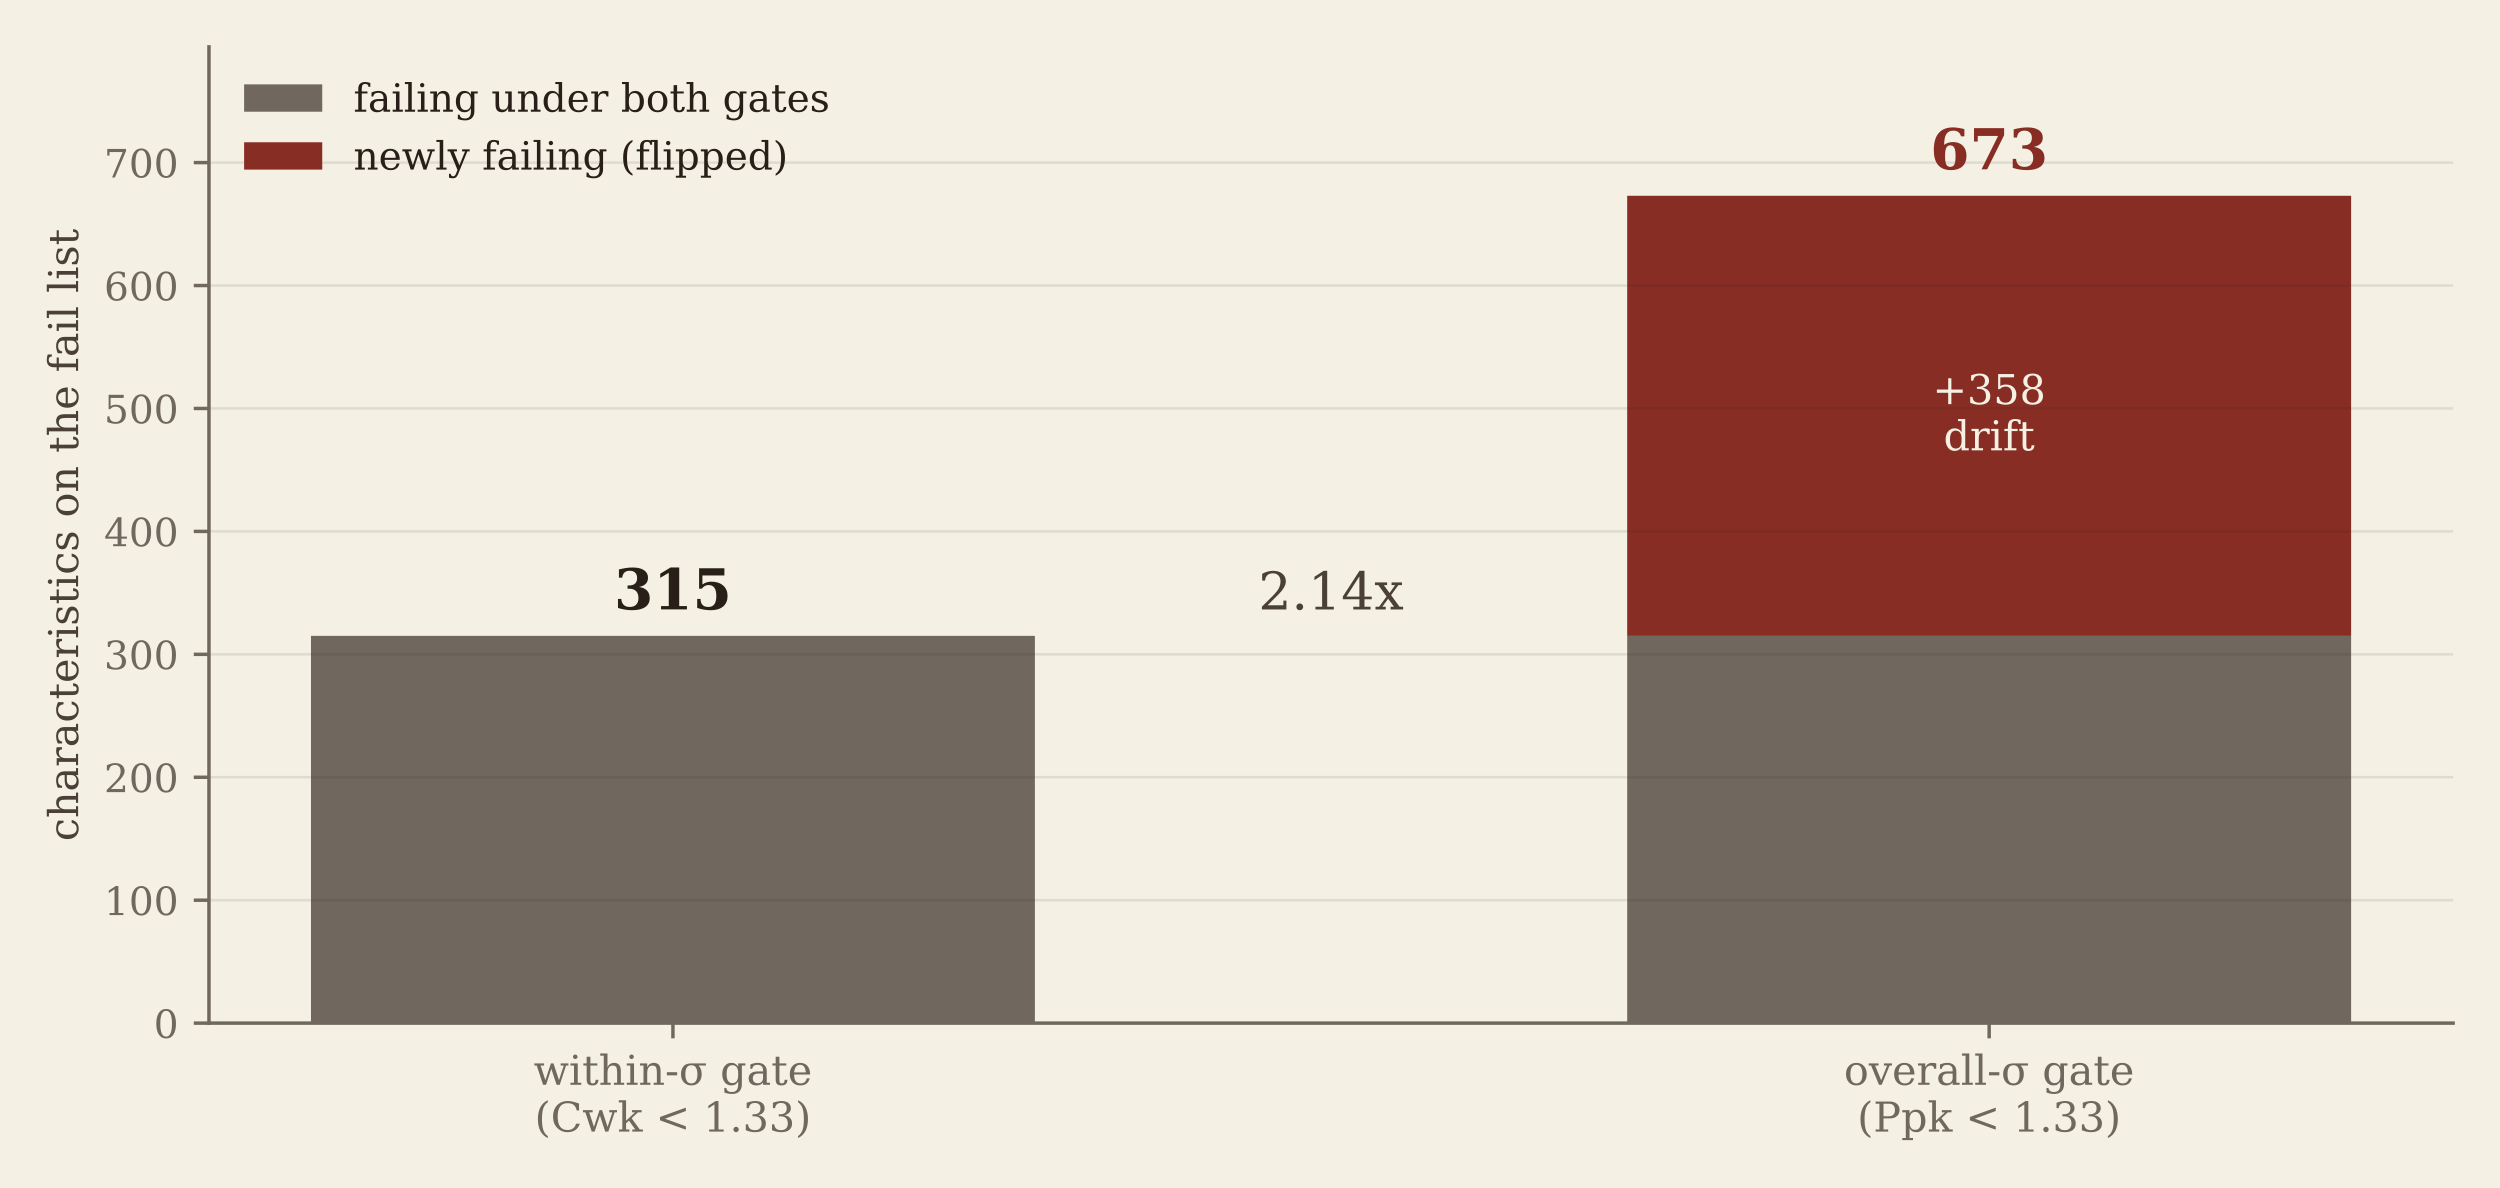
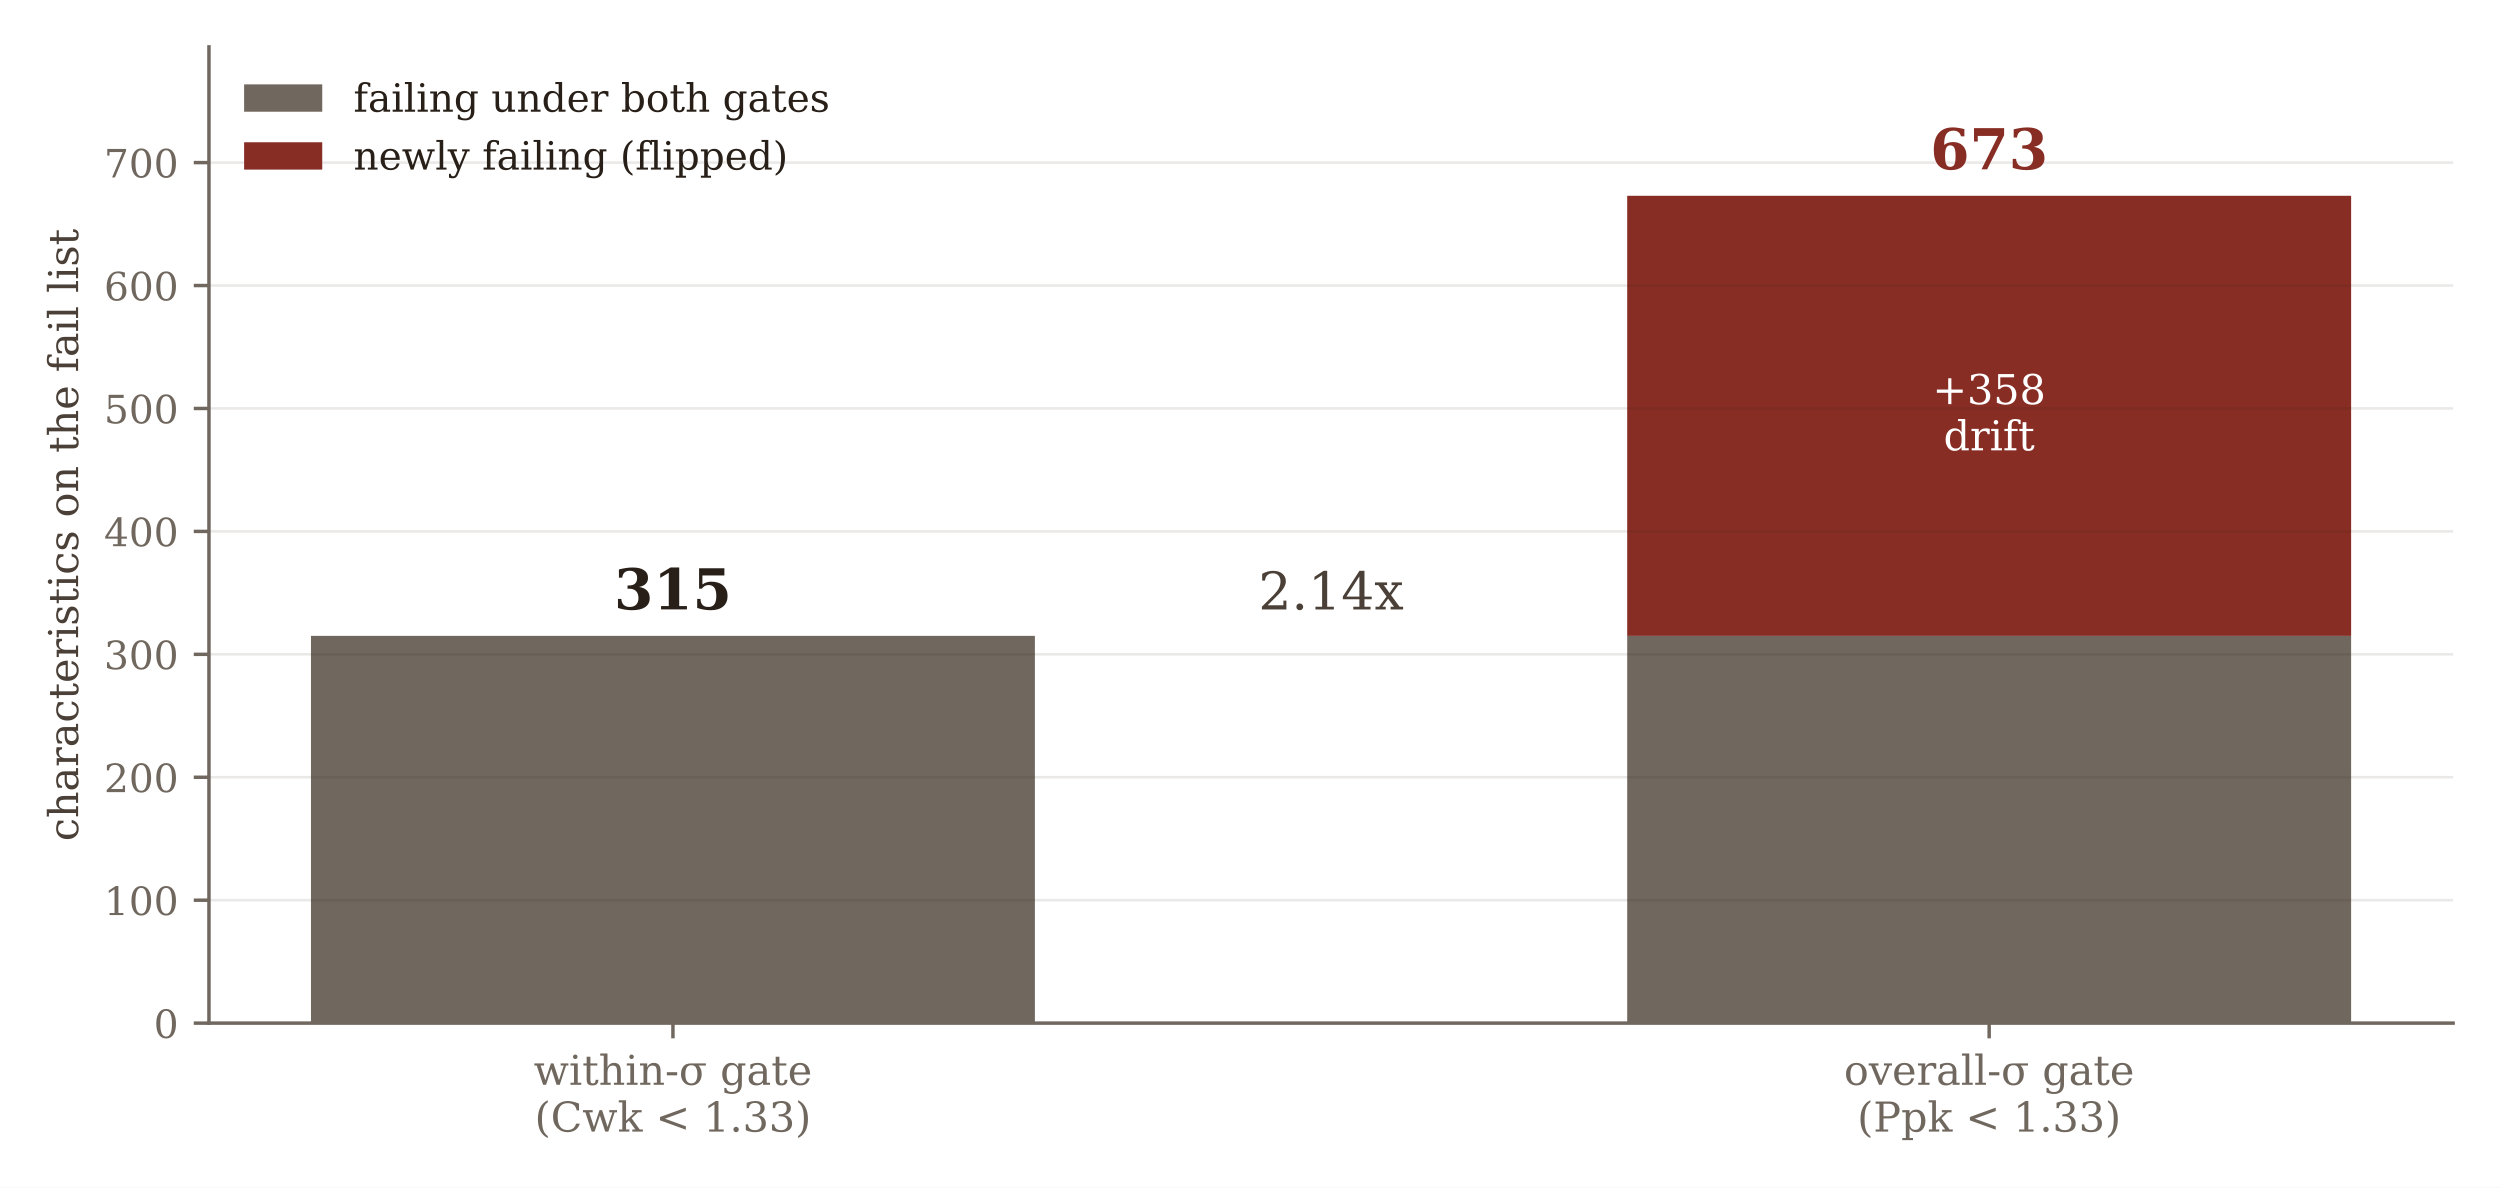
<svg xmlns="http://www.w3.org/2000/svg" xmlns:xlink="http://www.w3.org/1999/xlink" width="576pt" height="273.6pt" viewBox="0 0 576 273.6" version="1.1">
  <defs>
    <style type="text/css">*{stroke-linejoin: round; stroke-linecap: butt}</style>
  </defs>
  <g id="figure_1">
    <g id="patch_1">
-       <path d="M 0 273.6  L 576 273.6  L 576 0  L 0 0  z " style="fill: #f4f0e4" />
+       <path d="M 0 273.6  L 576 273.6  L 576 0  L 0 0  z " style="fill: #ffffff" />
    </g>
    <g id="axes_1">
      <g id="patch_2">
-         <path d="M 48.145 235.726  L 565.2 235.726  L 565.2 10.8  L 48.145 10.8  z " style="fill: #f4f0e4" />
+         <path d="M 48.145 235.726  L 565.2 235.726  L 565.2 10.8  L 48.145 10.8  z " style="fill: #ffffff" />
      </g>
      <g id="patch_3">
        <path d="M 71.648 235.726  L 238.44 235.726  L 238.44 146.508  L 71.648 146.508  z " clip-path="url(#pdf6dba4fc5)" style="fill: #70675e" />
      </g>
      <g id="patch_4">
        <path d="M 374.906 235.726  L 541.698 235.726  L 541.698 146.508  L 374.906 146.508  z " clip-path="url(#pdf6dba4fc5)" style="fill: #70675e" />
      </g>
      <g id="patch_5">
        <path d="M 374.906 146.508  L 541.698 146.508  L 541.698 45.111  L 374.906 45.111  z " clip-path="url(#pdf6dba4fc5)" style="fill: #872d24" />
      </g>
      <g id="matplotlib.axis_1">
        <g id="xtick_1">
          <g id="line2d_1">
            <defs>
              <path id="mafa667b07e" d="M 0 0  L 0 3.5  " style="stroke: #70675e; stroke-width: 0.8" />
            </defs>
            <g>
              <use xlink:href="#mafa667b07e" x="155.044" y="235.726" style="fill: #70675e; stroke: #70675e; stroke-width: 0.8" />
            </g>
          </g>
          <g id="text_1">
            <text style="font-size: 9.5px; font-family: 'DejaVu Serif', 'Bitstream Vera Serif', 'Computer Modern Roman', 'New Century Schoolbook', 'Century Schoolbook L', 'Utopia', 'ITC Bookman', 'Bookman', 'Nimbus Roman No9 L', 'Times New Roman', 'Times', 'Palatino', 'Charter', serif; fill: #70675e" transform="translate(122.9613 249.9444)">within-σ gate</text>
            <text style="font-size: 9.5px; font-family: 'DejaVu Serif', 'Bitstream Vera Serif', 'Computer Modern Roman', 'New Century Schoolbook', 'Century Schoolbook L', 'Utopia', 'ITC Bookman', 'Bookman', 'Nimbus Roman No9 L', 'Times New Roman', 'Times', 'Palatino', 'Charter', serif; fill: #70675e" transform="translate(123.1832 260.7174)">(Cwk &lt; 1.33)</text>
          </g>
        </g>
        <g id="xtick_2">
          <g id="line2d_2">
            <g>
              <use xlink:href="#mafa667b07e" x="458.302" y="235.726" style="fill: #70675e; stroke: #70675e; stroke-width: 0.8" />
            </g>
          </g>
          <g id="text_2">
            <text style="font-size: 9.5px; font-family: 'DejaVu Serif', 'Bitstream Vera Serif', 'Computer Modern Roman', 'New Century Schoolbook', 'Century Schoolbook L', 'Utopia', 'ITC Bookman', 'Bookman', 'Nimbus Roman No9 L', 'Times New Roman', 'Times', 'Palatino', 'Charter', serif; fill: #70675e" transform="translate(424.8549 249.9444)">overall-σ gate</text>
            <text style="font-size: 9.5px; font-family: 'DejaVu Serif', 'Bitstream Vera Serif', 'Computer Modern Roman', 'New Century Schoolbook', 'Century Schoolbook L', 'Utopia', 'ITC Bookman', 'Bookman', 'Nimbus Roman No9 L', 'Times New Roman', 'Times', 'Palatino', 'Charter', serif; fill: #70675e" transform="translate(427.9046 260.7174)">(Ppk &lt; 1.33)</text>
          </g>
        </g>
      </g>
      <g id="matplotlib.axis_2">
        <g id="ytick_1">
          <g id="line2d_3">
            <path d="M 48.145 235.726  L 565.2 235.726  " clip-path="url(#pdf6dba4fc5)" style="fill: none; stroke: #282018; stroke-opacity: 0.1; stroke-width: 0.6; stroke-linecap: square" />
          </g>
          <g id="line2d_4">
            <defs>
              <path id="meb462dd5eb" d="M 0 0  L -3.5 0  " style="stroke: #70675e; stroke-width: 0.8" />
            </defs>
            <g>
              <use xlink:href="#meb462dd5eb" x="48.145" y="235.726" style="fill: #70675e; stroke: #70675e; stroke-width: 0.8" />
            </g>
          </g>
          <g id="text_3">
            <text style="font-size: 9px; font-family: 'DejaVu Serif', 'Bitstream Vera Serif', 'Computer Modern Roman', 'New Century Schoolbook', 'Century Schoolbook L', 'Utopia', 'ITC Bookman', 'Bookman', 'Nimbus Roman No9 L', 'Times New Roman', 'Times', 'Palatino', 'Charter', serif; text-anchor: end; fill: #70675e" x="41.145" y="239.145" transform="rotate(-0 41.14545 239.1452)">0</text>
          </g>
        </g>
        <g id="ytick_2">
          <g id="line2d_5">
            <path d="M 48.145 207.403  L 565.2 207.403  " clip-path="url(#pdf6dba4fc5)" style="fill: none; stroke: #282018; stroke-opacity: 0.1; stroke-width: 0.6; stroke-linecap: square" />
          </g>
          <g id="line2d_6">
            <g>
              <use xlink:href="#meb462dd5eb" x="48.145" y="207.403" style="fill: #70675e; stroke: #70675e; stroke-width: 0.8" />
            </g>
          </g>
          <g id="text_4">
            <text style="font-size: 9px; font-family: 'DejaVu Serif', 'Bitstream Vera Serif', 'Computer Modern Roman', 'New Century Schoolbook', 'Century Schoolbook L', 'Utopia', 'ITC Bookman', 'Bookman', 'Nimbus Roman No9 L', 'Times New Roman', 'Times', 'Palatino', 'Charter', serif; text-anchor: end; fill: #70675e" x="41.145" y="210.822" transform="rotate(-0 41.14545 210.822)">100</text>
          </g>
        </g>
        <g id="ytick_3">
          <g id="line2d_7">
            <path d="M 48.145 179.079  L 565.2 179.079  " clip-path="url(#pdf6dba4fc5)" style="fill: none; stroke: #282018; stroke-opacity: 0.1; stroke-width: 0.6; stroke-linecap: square" />
          </g>
          <g id="line2d_8">
            <g>
              <use xlink:href="#meb462dd5eb" x="48.145" y="179.079" style="fill: #70675e; stroke: #70675e; stroke-width: 0.8" />
            </g>
          </g>
          <g id="text_5">
            <text style="font-size: 9px; font-family: 'DejaVu Serif', 'Bitstream Vera Serif', 'Computer Modern Roman', 'New Century Schoolbook', 'Century Schoolbook L', 'Utopia', 'ITC Bookman', 'Bookman', 'Nimbus Roman No9 L', 'Times New Roman', 'Times', 'Palatino', 'Charter', serif; text-anchor: end; fill: #70675e" x="41.145" y="182.499" transform="rotate(-0 41.14545 182.4988)">200</text>
          </g>
        </g>
        <g id="ytick_4">
          <g id="line2d_9">
            <path d="M 48.145 150.756  L 565.2 150.756  " clip-path="url(#pdf6dba4fc5)" style="fill: none; stroke: #282018; stroke-opacity: 0.1; stroke-width: 0.6; stroke-linecap: square" />
          </g>
          <g id="line2d_10">
            <g>
              <use xlink:href="#meb462dd5eb" x="48.145" y="150.756" style="fill: #70675e; stroke: #70675e; stroke-width: 0.8" />
            </g>
          </g>
          <g id="text_6">
            <text style="font-size: 9px; font-family: 'DejaVu Serif', 'Bitstream Vera Serif', 'Computer Modern Roman', 'New Century Schoolbook', 'Century Schoolbook L', 'Utopia', 'ITC Bookman', 'Bookman', 'Nimbus Roman No9 L', 'Times New Roman', 'Times', 'Palatino', 'Charter', serif; text-anchor: end; fill: #70675e" x="41.145" y="154.176" transform="rotate(-0 41.14545 154.1756)">300</text>
          </g>
        </g>
        <g id="ytick_5">
          <g id="line2d_11">
            <path d="M 48.145 122.433  L 565.2 122.433  " clip-path="url(#pdf6dba4fc5)" style="fill: none; stroke: #282018; stroke-opacity: 0.1; stroke-width: 0.6; stroke-linecap: square" />
          </g>
          <g id="line2d_12">
            <g>
              <use xlink:href="#meb462dd5eb" x="48.145" y="122.433" style="fill: #70675e; stroke: #70675e; stroke-width: 0.8" />
            </g>
          </g>
          <g id="text_7">
            <text style="font-size: 9px; font-family: 'DejaVu Serif', 'Bitstream Vera Serif', 'Computer Modern Roman', 'New Century Schoolbook', 'Century Schoolbook L', 'Utopia', 'ITC Bookman', 'Bookman', 'Nimbus Roman No9 L', 'Times New Roman', 'Times', 'Palatino', 'Charter', serif; text-anchor: end; fill: #70675e" x="41.145" y="125.852" transform="rotate(-0 41.14545 125.8524)">400</text>
          </g>
        </g>
        <g id="ytick_6">
          <g id="line2d_13">
            <path d="M 48.145 94.11  L 565.2 94.11  " clip-path="url(#pdf6dba4fc5)" style="fill: none; stroke: #282018; stroke-opacity: 0.1; stroke-width: 0.6; stroke-linecap: square" />
          </g>
          <g id="line2d_14">
            <g>
              <use xlink:href="#meb462dd5eb" x="48.145" y="94.11" style="fill: #70675e; stroke: #70675e; stroke-width: 0.8" />
            </g>
          </g>
          <g id="text_8">
            <text style="font-size: 9px; font-family: 'DejaVu Serif', 'Bitstream Vera Serif', 'Computer Modern Roman', 'New Century Schoolbook', 'Century Schoolbook L', 'Utopia', 'ITC Bookman', 'Bookman', 'Nimbus Roman No9 L', 'Times New Roman', 'Times', 'Palatino', 'Charter', serif; text-anchor: end; fill: #70675e" x="41.145" y="97.529" transform="rotate(-0 41.14545 97.52917)">500</text>
          </g>
        </g>
        <g id="ytick_7">
          <g id="line2d_15">
            <path d="M 48.145 65.787  L 565.2 65.787  " clip-path="url(#pdf6dba4fc5)" style="fill: none; stroke: #282018; stroke-opacity: 0.1; stroke-width: 0.6; stroke-linecap: square" />
          </g>
          <g id="line2d_16">
            <g>
              <use xlink:href="#meb462dd5eb" x="48.145" y="65.787" style="fill: #70675e; stroke: #70675e; stroke-width: 0.8" />
            </g>
          </g>
          <g id="text_9">
            <text style="font-size: 9px; font-family: 'DejaVu Serif', 'Bitstream Vera Serif', 'Computer Modern Roman', 'New Century Schoolbook', 'Century Schoolbook L', 'Utopia', 'ITC Bookman', 'Bookman', 'Nimbus Roman No9 L', 'Times New Roman', 'Times', 'Palatino', 'Charter', serif; text-anchor: end; fill: #70675e" x="41.145" y="69.206" transform="rotate(-0 41.14545 69.20597)">600</text>
          </g>
        </g>
        <g id="ytick_8">
          <g id="line2d_17">
            <path d="M 48.145 37.463  L 565.2 37.463  " clip-path="url(#pdf6dba4fc5)" style="fill: none; stroke: #282018; stroke-opacity: 0.1; stroke-width: 0.6; stroke-linecap: square" />
          </g>
          <g id="line2d_18">
            <g>
              <use xlink:href="#meb462dd5eb" x="48.145" y="37.463" style="fill: #70675e; stroke: #70675e; stroke-width: 0.8" />
            </g>
          </g>
          <g id="text_10">
            <text style="font-size: 9px; font-family: 'DejaVu Serif', 'Bitstream Vera Serif', 'Computer Modern Roman', 'New Century Schoolbook', 'Century Schoolbook L', 'Utopia', 'ITC Bookman', 'Bookman', 'Nimbus Roman No9 L', 'Times New Roman', 'Times', 'Palatino', 'Charter', serif; text-anchor: end; fill: #70675e" x="41.145" y="40.883" transform="rotate(-0 41.14545 40.88276)">700</text>
          </g>
        </g>
        <g id="text_11">
          <text style="font-size: 9.5px; font-family: 'DejaVu Serif', 'Bitstream Vera Serif', 'Computer Modern Roman', 'New Century Schoolbook', 'Century Schoolbook L', 'Utopia', 'ITC Bookman', 'Bookman', 'Nimbus Roman No9 L', 'Times New Roman', 'Times', 'Palatino', 'Charter', serif; text-anchor: middle; fill: #4a4037" x="17.991" y="123.263" transform="rotate(-90 17.991 123.263)">characteristics on the fail list</text>
        </g>
      </g>
      <g id="patch_6">
        <path d="M 48.145 235.726  L 48.145 10.8  " style="fill: none; stroke: #70675e; stroke-width: 0.8; stroke-linejoin: miter; stroke-linecap: square" />
      </g>
      <g id="patch_7">
        <path d="M 48.145 235.726  L 565.2 235.726  " style="fill: none; stroke: #70675e; stroke-width: 0.8; stroke-linejoin: miter; stroke-linecap: square" />
      </g>
      <g id="text_12">
        <text style="font-weight: 700; font-size: 13px; font-family: 'DejaVu Serif', 'Bitstream Vera Serif', 'Computer Modern Roman', 'New Century Schoolbook', 'Century Schoolbook L', 'Utopia', 'ITC Bookman', 'Bookman', 'Nimbus Roman No9 L', 'Times New Roman', 'Times', 'Palatino', 'Charter', serif; text-anchor: middle; fill: #282018" x="155.044" y="140.405" transform="rotate(-0 155.0438 140.4054)">315</text>
      </g>
      <g id="text_13">
        <text style="font-weight: 700; font-size: 13px; font-family: 'DejaVu Serif', 'Bitstream Vera Serif', 'Computer Modern Roman', 'New Century Schoolbook', 'Century Schoolbook L', 'Utopia', 'ITC Bookman', 'Bookman', 'Nimbus Roman No9 L', 'Times New Roman', 'Times', 'Palatino', 'Charter', serif; text-anchor: middle; fill: #872d24" x="458.302" y="39.008" transform="rotate(-0 458.3016 39.00835)">673</text>
      </g>
      <g id="text_14">
-         <text style="font-size: 9.5px; font-family: 'DejaVu Serif', 'Bitstream Vera Serif', 'Computer Modern Roman', 'New Century Schoolbook', 'Century Schoolbook L', 'Utopia', 'ITC Bookman', 'Bookman', 'Nimbus Roman No9 L', 'Times New Roman', 'Times', 'Palatino', 'Charter', serif; fill: #f4f0e4" transform="translate(445.2547 93.11172)">+358</text>
-         <text style="font-size: 9.5px; font-family: 'DejaVu Serif', 'Bitstream Vera Serif', 'Computer Modern Roman', 'New Century Schoolbook', 'Century Schoolbook L', 'Utopia', 'ITC Bookman', 'Bookman', 'Nimbus Roman No9 L', 'Times New Roman', 'Times', 'Palatino', 'Charter', serif; fill: #f4f0e4" transform="translate(447.8041 103.7496)">drift</text>
+         <text style="font-size: 9.5px; font-family: 'DejaVu Serif', 'Bitstream Vera Serif', 'Computer Modern Roman', 'New Century Schoolbook', 'Century Schoolbook L', 'Utopia', 'ITC Bookman', 'Bookman', 'Nimbus Roman No9 L', 'Times New Roman', 'Times', 'Palatino', 'Charter', serif; fill: #ffffff" transform="translate(445.2547 93.11172)">+358</text>
+         <text style="font-size: 9.5px; font-family: 'DejaVu Serif', 'Bitstream Vera Serif', 'Computer Modern Roman', 'New Century Schoolbook', 'Century Schoolbook L', 'Utopia', 'ITC Bookman', 'Bookman', 'Nimbus Roman No9 L', 'Times New Roman', 'Times', 'Palatino', 'Charter', serif; fill: #ffffff" transform="translate(447.8041 103.7496)">drift</text>
      </g>
      <g id="text_15">
        <text style="font-size: 12px; font-family: 'DejaVu Serif', 'Bitstream Vera Serif', 'Computer Modern Roman', 'New Century Schoolbook', 'Century Schoolbook L', 'Utopia', 'ITC Bookman', 'Bookman', 'Nimbus Roman No9 L', 'Times New Roman', 'Times', 'Palatino', 'Charter', serif; text-anchor: middle; fill: #4a4037" x="306.673" y="140.418" transform="rotate(-0 306.6727 140.4183)">2.14x</text>
      </g>
      <g id="legend_1">
        <g id="patch_8">
          <path d="M 56.245 25.739  L 74.245 25.739  L 74.245 19.439  L 56.245 19.439  z " style="fill: #70675e" />
        </g>
        <g id="text_16">
          <text style="font-size: 9px; font-family: 'DejaVu Serif', 'Bitstream Vera Serif', 'Computer Modern Roman', 'New Century Schoolbook', 'Century Schoolbook L', 'Utopia', 'ITC Bookman', 'Bookman', 'Nimbus Roman No9 L', 'Times New Roman', 'Times', 'Palatino', 'Charter', serif; text-anchor: start; fill: #282018" x="81.445" y="25.739" transform="rotate(-0 81.44545 25.73859)">failing under both gates</text>
        </g>
        <g id="patch_9">
          <path d="M 56.245 39.077  L 74.245 39.077  L 74.245 32.777  L 56.245 32.777  z " style="fill: #872d24" />
        </g>
        <g id="text_17">
          <text style="font-size: 9px; font-family: 'DejaVu Serif', 'Bitstream Vera Serif', 'Computer Modern Roman', 'New Century Schoolbook', 'Century Schoolbook L', 'Utopia', 'ITC Bookman', 'Bookman', 'Nimbus Roman No9 L', 'Times New Roman', 'Times', 'Palatino', 'Charter', serif; text-anchor: start; fill: #282018" x="81.445" y="39.077" transform="rotate(-0 81.44545 39.07688)">newly failing (flipped)</text>
        </g>
      </g>
    </g>
  </g>
  <defs>
    <clipPath id="pdf6dba4fc5">
      <rect x="48.145" y="10.8" width="517.055" height="224.926" />
    </clipPath>
  </defs>
</svg>
